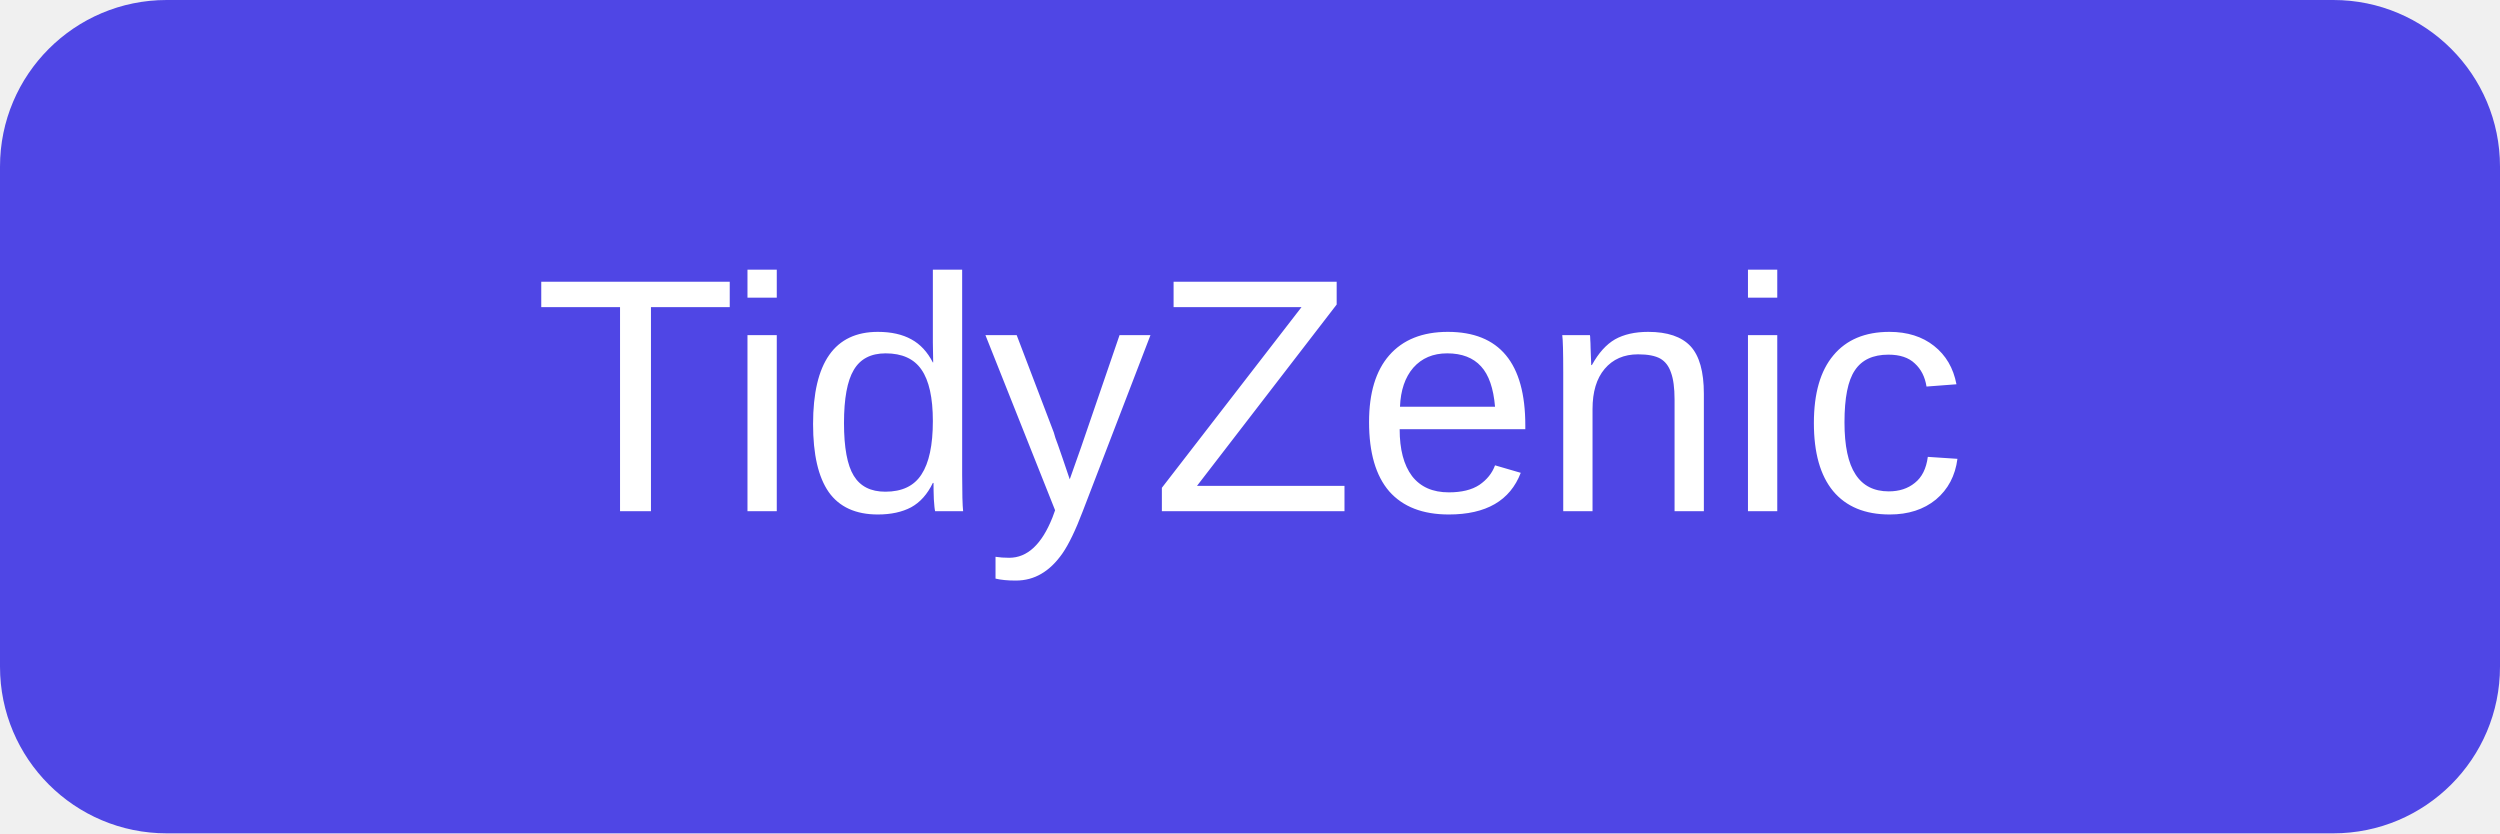
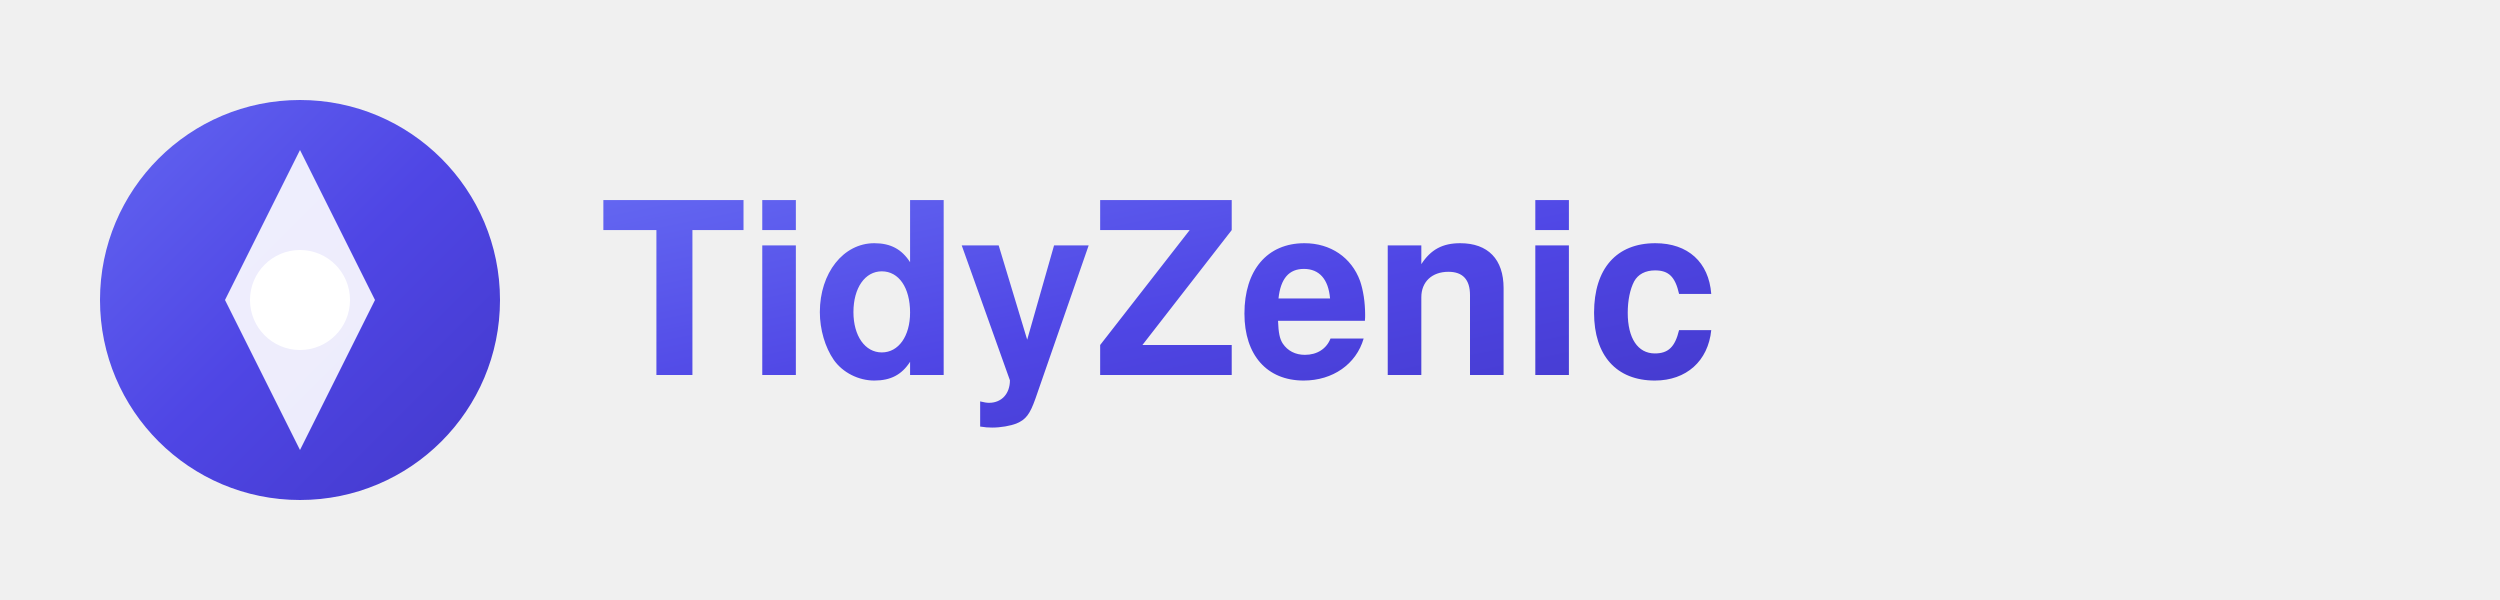
- <svg xmlns="http://www.w3.org/2000/svg" width="120" height="40" viewBox="0 0 120 40" fill="none">
-   <rect width="120" height="40" rx="8" fill="#4F46E5" />
-   <text x="50%" y="50%" dominant-baseline="middle" text-anchor="middle" font-family="Arial, sans-serif" font-size="16" fill="white">
+ <svg xmlns="http://www.w3.org/2000/svg" viewBox="0 0 500 120" class="h-20 w-auto">
+   <defs>
+     <linearGradient id="tz-premium" x1="0%" y1="0%" x2="100%" y2="100%">
+       <stop offset="0%" stop-color="#6366f1" />
+       <stop offset="50%" stop-color="#4f46e5" />
+       <stop offset="100%" stop-color="#4338ca" />
+     </linearGradient>
+   </defs>
+   <g transform="translate(20,20)">
+     <circle cx="40" cy="40" r="40" fill="url(#tz-premium)" />
+     <path d="M40 10 L55 40 L40 70 L25 40 Z" fill="white" opacity="0.9" />
+     <circle cx="40" cy="40" r="10" fill="white" />
+   </g>
+   <text x="120" y="75" font-size="48" font-family="Segoe UI, Helvetica, Arial, sans-serif" font-weight="700" fill="url(#tz-premium)">
    TidyZenic
  </text>
</svg>
